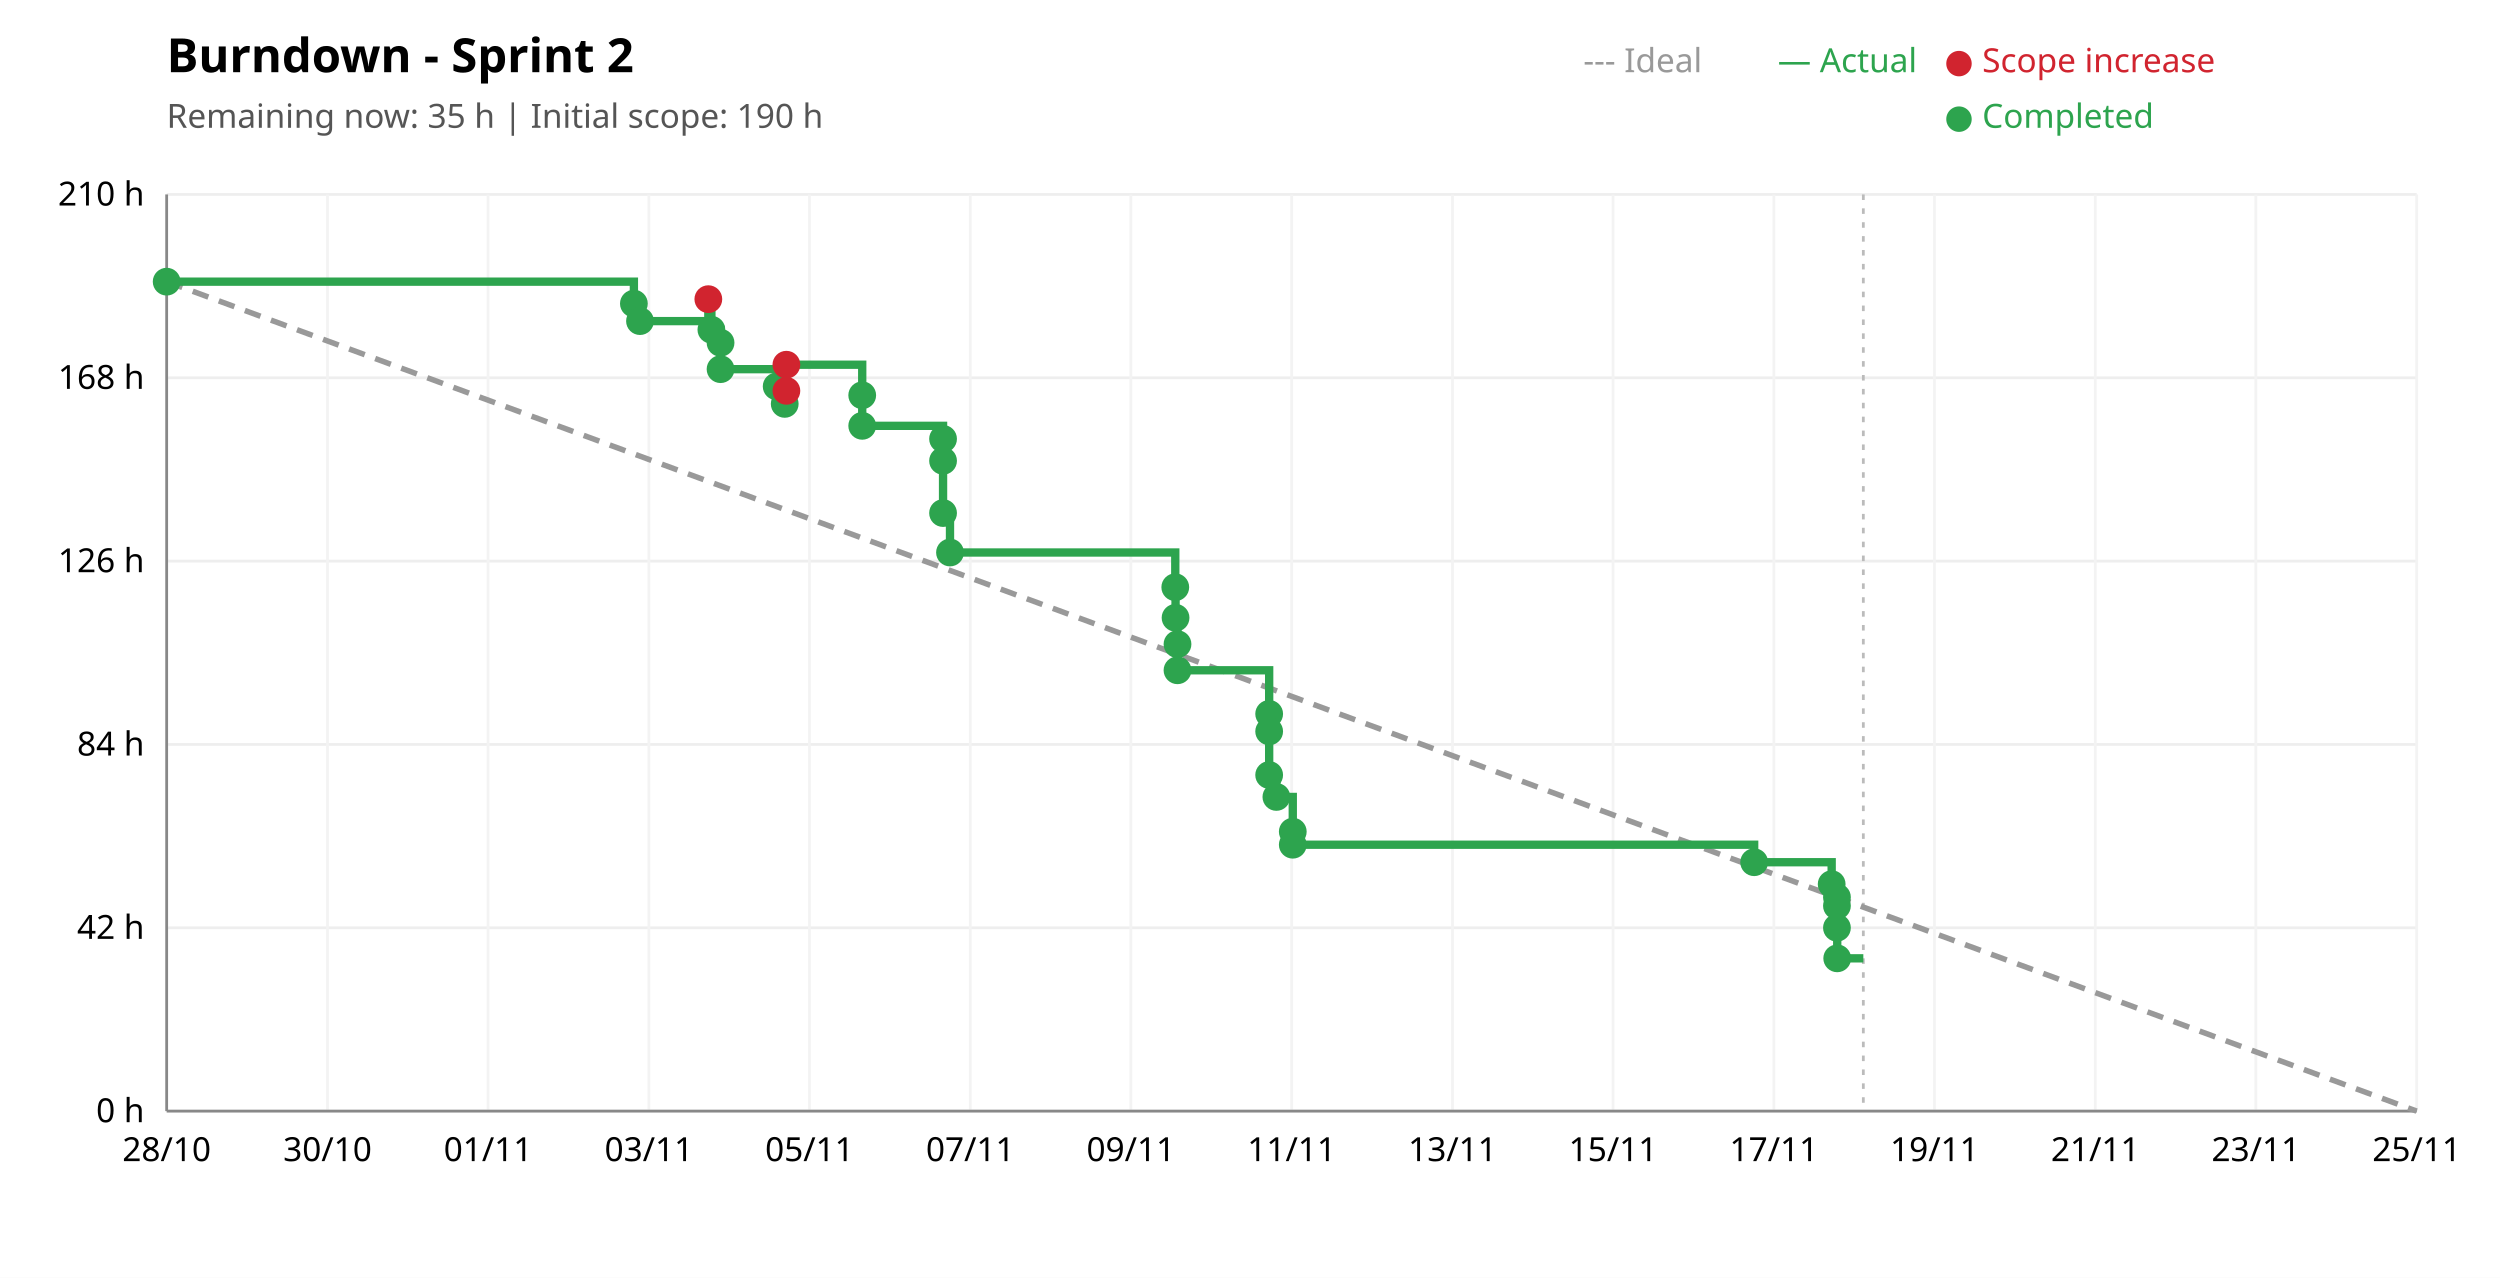
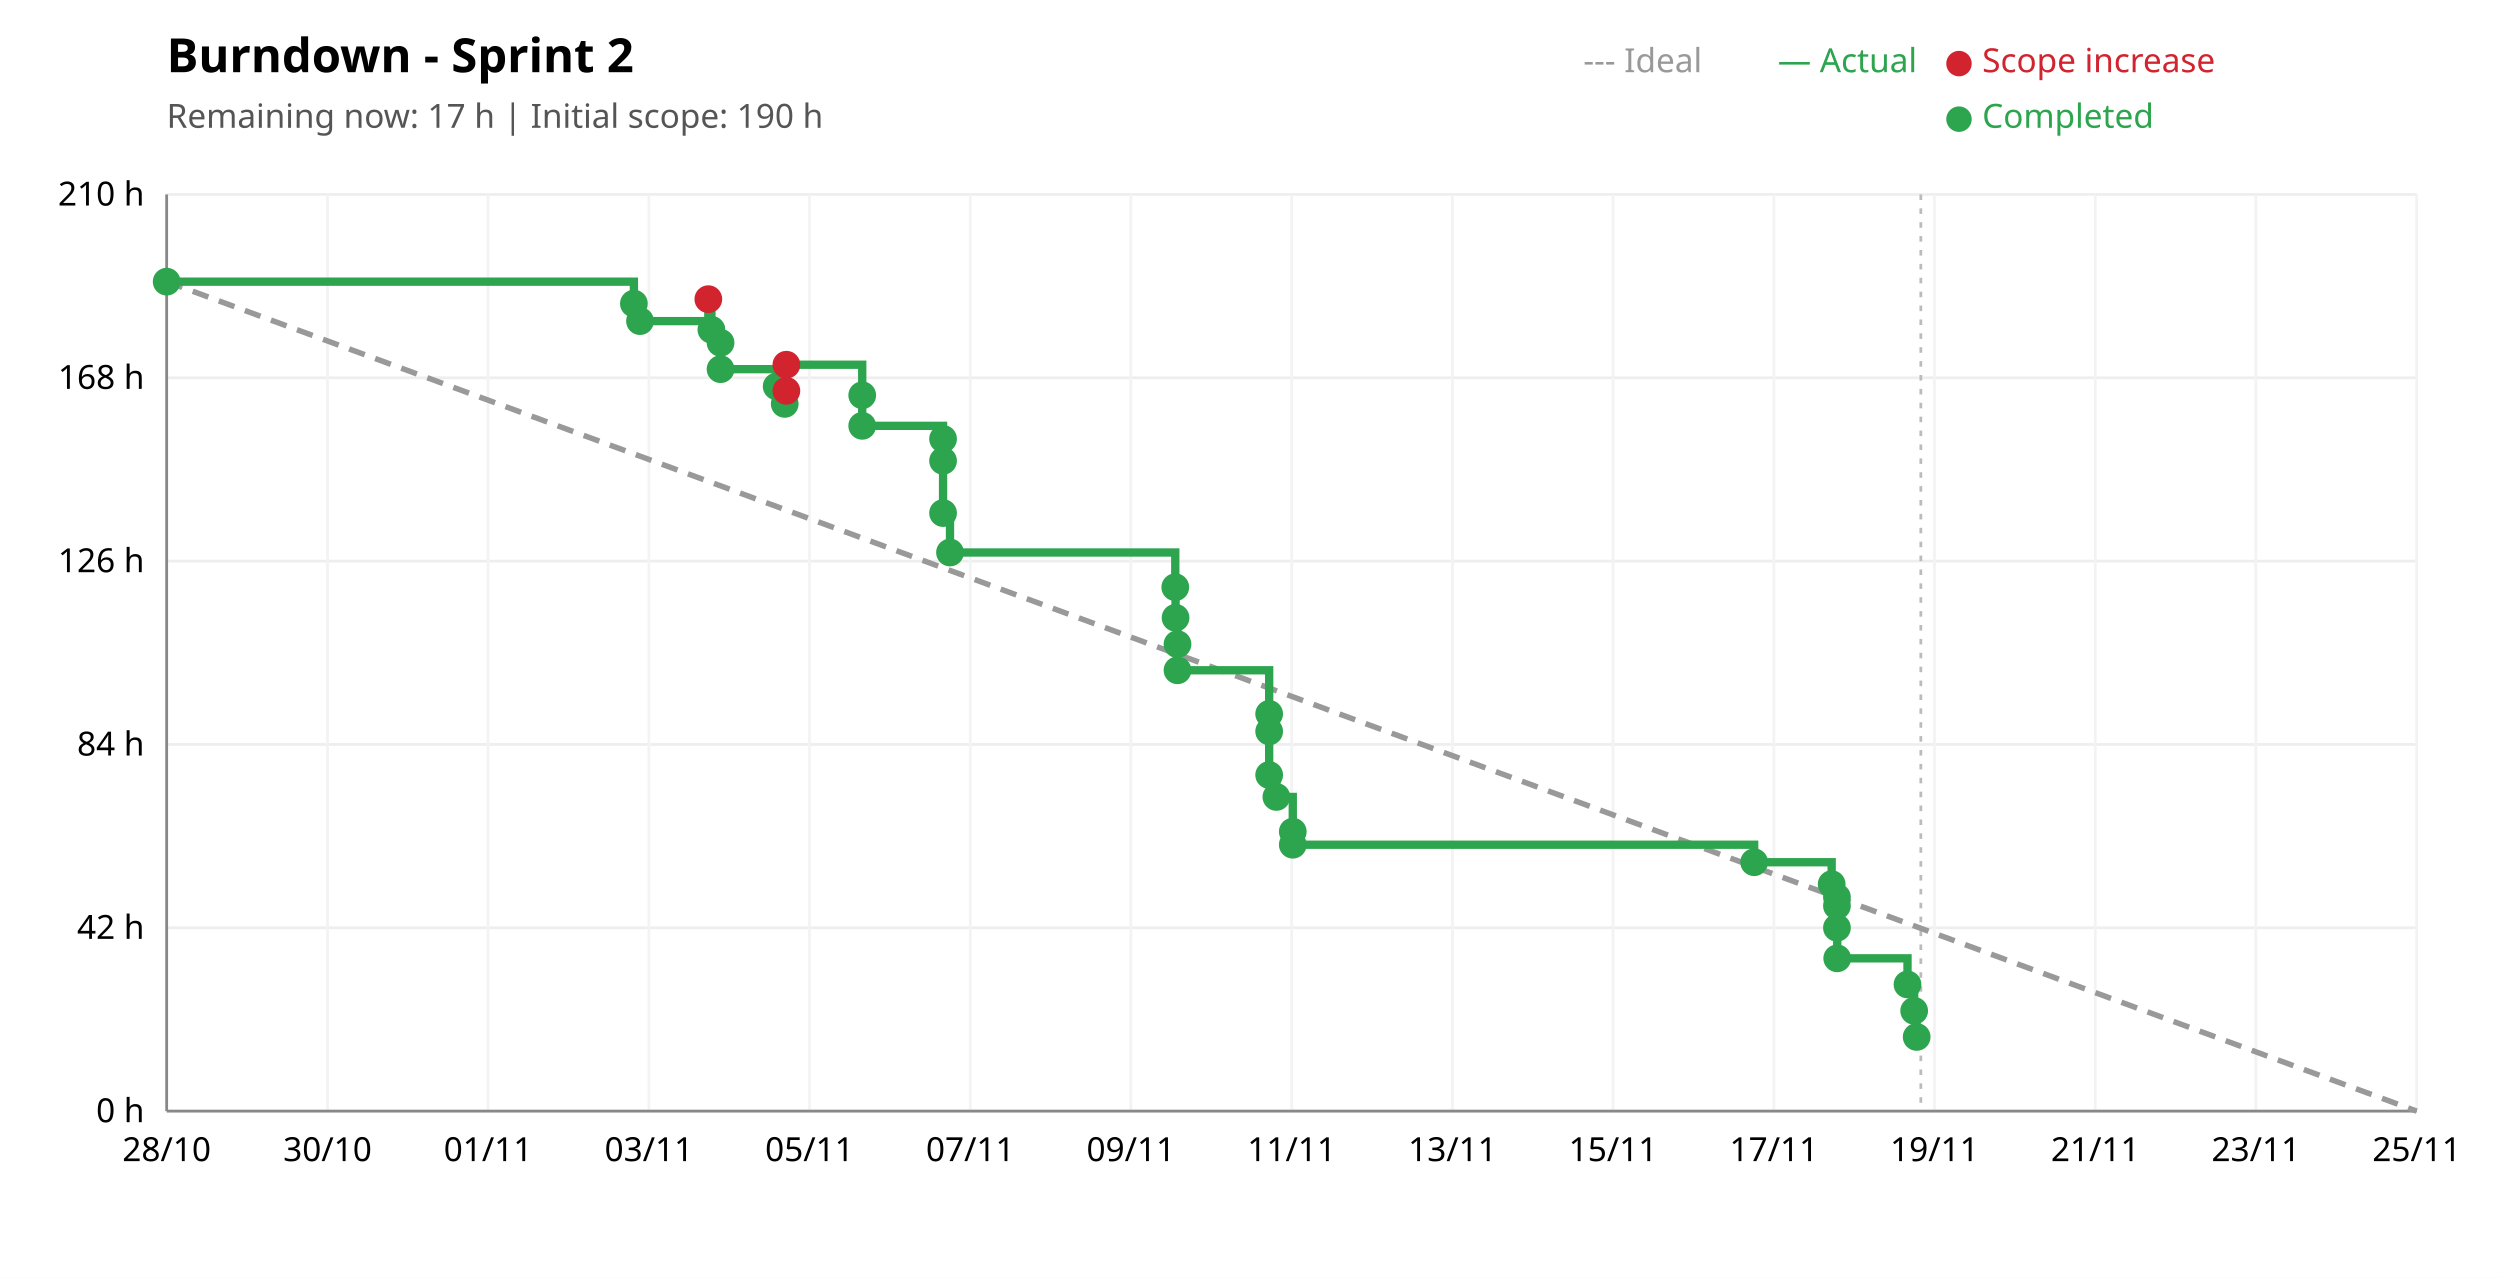
<svg xmlns="http://www.w3.org/2000/svg" width="900" height="460" font-family="sans-serif" font-size="12">
  <rect width="100%" height="100%" fill="white" />
  <text x="60" y="26" font-size="17" font-weight="bold">Burndown - Sprint 2</text>
-   <text x="60" y="46" fill="#555">Remaining now: 35 h  |  Initial scope: 190 h</text>
+   <text x="60" y="46" fill="#555">Remaining now: 17 h  |  Initial scope: 190 h</text>
  <line x1="60" y1="400.0" x2="870" y2="400.0" stroke="#eee" />
  <text x="52" y="404.0" text-anchor="end">0 h</text>
  <line x1="60" y1="334.0" x2="870" y2="334.0" stroke="#eee" />
  <text x="52" y="338.0" text-anchor="end">42 h</text>
  <line x1="60" y1="268.0" x2="870" y2="268.0" stroke="#eee" />
  <text x="52" y="272.0" text-anchor="end">84 h</text>
  <line x1="60" y1="202.0" x2="870" y2="202.0" stroke="#eee" />
  <text x="52" y="206.0" text-anchor="end">126 h</text>
  <line x1="60" y1="136.0" x2="870" y2="136.0" stroke="#eee" />
  <text x="52" y="140.0" text-anchor="end">168 h</text>
  <line x1="60" y1="70.0" x2="870" y2="70.0" stroke="#eee" />
  <text x="52" y="74.0" text-anchor="end">210 h</text>
  <line x1="60.0" y1="70" x2="60.0" y2="400" stroke="#f3f3f3" />
  <text x="60.0" y="418" text-anchor="middle">28/10</text>
  <line x1="117.9" y1="70" x2="117.9" y2="400" stroke="#f3f3f3" />
  <text x="117.9" y="418" text-anchor="middle">30/10</text>
  <line x1="175.7" y1="70" x2="175.7" y2="400" stroke="#f3f3f3" />
  <text x="175.7" y="418" text-anchor="middle">01/11</text>
  <line x1="233.6" y1="70" x2="233.6" y2="400" stroke="#f3f3f3" />
  <text x="233.6" y="418" text-anchor="middle">03/11</text>
  <line x1="291.4" y1="70" x2="291.4" y2="400" stroke="#f3f3f3" />
  <text x="291.4" y="418" text-anchor="middle">05/11</text>
  <line x1="349.3" y1="70" x2="349.3" y2="400" stroke="#f3f3f3" />
  <text x="349.3" y="418" text-anchor="middle">07/11</text>
  <line x1="407.1" y1="70" x2="407.1" y2="400" stroke="#f3f3f3" />
  <text x="407.1" y="418" text-anchor="middle">09/11</text>
  <line x1="465.0" y1="70" x2="465.0" y2="400" stroke="#f3f3f3" />
  <text x="465.0" y="418" text-anchor="middle">11/11</text>
  <line x1="522.9" y1="70" x2="522.9" y2="400" stroke="#f3f3f3" />
  <text x="522.9" y="418" text-anchor="middle">13/11</text>
  <line x1="580.7" y1="70" x2="580.7" y2="400" stroke="#f3f3f3" />
  <text x="580.7" y="418" text-anchor="middle">15/11</text>
  <line x1="638.6" y1="70" x2="638.6" y2="400" stroke="#f3f3f3" />
  <text x="638.6" y="418" text-anchor="middle">17/11</text>
  <line x1="696.4" y1="70" x2="696.4" y2="400" stroke="#f3f3f3" />
  <text x="696.4" y="418" text-anchor="middle">19/11</text>
  <line x1="754.3" y1="70" x2="754.3" y2="400" stroke="#f3f3f3" />
  <text x="754.3" y="418" text-anchor="middle">21/11</text>
  <line x1="812.1" y1="70" x2="812.1" y2="400" stroke="#f3f3f3" />
  <text x="812.1" y="418" text-anchor="middle">23/11</text>
  <line x1="870.0" y1="70" x2="870.0" y2="400" stroke="#f3f3f3" />
  <text x="870.0" y="418" text-anchor="middle">25/11</text>
  <line x1="60" y1="400" x2="870" y2="400" stroke="#888" />
  <line x1="60" y1="70" x2="60" y2="400" stroke="#888" />
-   <line x1="670.8" y1="70" x2="670.8" y2="400" stroke="#bbb" stroke-dasharray="2 3" />
+   <line x1="691.5" y1="70" x2="691.5" y2="400" stroke="#bbb" stroke-dasharray="2 3" />
  <polyline points="60.0,101.4 870.0,400.0" fill="none" stroke="#999" stroke-dasharray="6 4" stroke-width="2" />
-   <polyline points="60.0,101.4 228.2,101.4 228.2,109.3 230.4,109.3 230.4,115.6 255.0,115.6 255.0,107.7 256.1,107.7 256.1,118.7 259.4,118.7 259.4,123.4 259.4,123.4 259.4,132.9 279.6,132.9 279.6,139.1 282.5,139.1 282.5,145.4 283.1,145.4 283.1,140.7 283.1,140.7 283.1,131.3 310.4,131.3 310.4,142.3 310.4,142.3 310.4,153.3 339.5,153.3 339.5,158.0 339.5,158.0 339.5,165.9 339.5,165.9 339.5,184.7 342.0,184.7 342.0,198.9 423.1,198.9 423.1,211.4 423.2,211.4 423.2,222.4 423.9,222.4 423.9,231.9 423.9,231.9 423.9,241.3 456.9,241.3 456.9,257.0 456.9,257.0 456.9,263.3 456.9,263.3 456.9,279.0 459.5,279.0 459.5,286.9 465.4,286.9 465.4,299.4 465.4,299.4 465.4,304.1 631.5,304.1 631.5,310.4 659.4,310.4 659.4,318.3 661.3,318.3 661.3,323.0 661.3,323.0 661.3,326.1 661.3,326.1 661.3,334.0 661.4,334.0 661.4,345.0 670.8,345.0" fill="none" stroke="#2da44e" stroke-width="3" />
+   <polyline points="60.0,101.4 228.2,101.4 228.2,109.3 230.4,109.3 230.4,115.6 255.0,115.6 255.0,107.7 256.1,107.7 256.1,118.7 259.4,118.7 259.4,123.4 259.4,123.4 259.4,132.9 279.6,132.9 279.6,139.1 282.5,139.1 282.5,145.4 283.1,145.4 283.1,140.7 283.1,140.7 283.1,131.3 310.4,131.3 310.4,142.3 310.4,142.3 310.4,153.3 339.5,153.3 339.5,158.0 339.5,158.0 339.5,165.9 339.5,165.9 339.5,184.7 342.0,184.7 342.0,198.9 423.1,198.9 423.1,211.4 423.2,211.4 423.2,222.4 423.9,222.4 423.9,231.9 423.9,231.9 423.9,241.3 456.9,241.3 456.9,257.0 456.9,257.0 456.9,263.3 456.9,263.3 456.9,279.0 459.5,279.0 459.5,286.9 465.4,286.9 465.4,299.4 465.4,299.4 465.4,304.1 631.5,304.1 631.5,310.4 659.4,310.4 659.4,318.3 661.3,318.3 661.3,323.0 661.3,323.0 661.3,326.1 661.3,326.1 661.3,334.0 661.4,334.0 661.4,345.0 686.7,345.0 686.7,354.4 689.1,354.4 689.1,363.9 690.0,363.9 690.0,373.3 691.5,373.3" fill="none" stroke="#2da44e" stroke-width="3" />
  <circle cx="228.2" cy="109.3" r="5" fill="#2da44e" />
  <circle cx="230.4" cy="115.6" r="5" fill="#2da44e" />
  <circle cx="255.0" cy="107.7" r="5" fill="#d1242f" />
  <circle cx="256.1" cy="118.7" r="5" fill="#2da44e" />
  <circle cx="259.4" cy="123.4" r="5" fill="#2da44e" />
  <circle cx="259.4" cy="132.9" r="5" fill="#2da44e" />
  <circle cx="279.6" cy="139.1" r="5" fill="#2da44e" />
  <circle cx="282.5" cy="145.4" r="5" fill="#2da44e" />
  <circle cx="283.1" cy="140.7" r="5" fill="#d1242f" />
  <circle cx="283.1" cy="131.3" r="5" fill="#d1242f" />
  <circle cx="310.4" cy="142.3" r="5" fill="#2da44e" />
  <circle cx="310.4" cy="153.3" r="5" fill="#2da44e" />
  <circle cx="339.5" cy="158.0" r="5" fill="#2da44e" />
  <circle cx="339.5" cy="165.9" r="5" fill="#2da44e" />
  <circle cx="339.5" cy="184.7" r="5" fill="#2da44e" />
  <circle cx="342.0" cy="198.9" r="5" fill="#2da44e" />
  <circle cx="423.1" cy="211.4" r="5" fill="#2da44e" />
  <circle cx="423.2" cy="222.4" r="5" fill="#2da44e" />
  <circle cx="423.9" cy="231.9" r="5" fill="#2da44e" />
  <circle cx="423.9" cy="241.3" r="5" fill="#2da44e" />
  <circle cx="456.9" cy="257.0" r="5" fill="#2da44e" />
  <circle cx="456.9" cy="263.3" r="5" fill="#2da44e" />
  <circle cx="456.9" cy="279.0" r="5" fill="#2da44e" />
  <circle cx="459.5" cy="286.9" r="5" fill="#2da44e" />
  <circle cx="465.4" cy="299.4" r="5" fill="#2da44e" />
  <circle cx="465.4" cy="304.1" r="5" fill="#2da44e" />
  <circle cx="631.5" cy="310.4" r="5" fill="#2da44e" />
  <circle cx="659.4" cy="318.3" r="5" fill="#2da44e" />
  <circle cx="661.3" cy="323.0" r="5" fill="#2da44e" />
  <circle cx="661.3" cy="326.1" r="5" fill="#2da44e" />
  <circle cx="661.3" cy="334.0" r="5" fill="#2da44e" />
  <circle cx="661.4" cy="345.0" r="5" fill="#2da44e" />
+   <circle cx="686.7" cy="354.4" r="5" fill="#2da44e" />
+   <circle cx="689.1" cy="363.9" r="5" fill="#2da44e" />
+   <circle cx="690.0" cy="373.3" r="5" fill="#2da44e" />
  <circle cx="60.0" cy="101.4" r="5" fill="#2da44e" />
  <text x="570" y="26" fill="#999">--- Ideal</text>
  <text x="640" y="26" fill="#2da44e">— Actual</text>
  <text x="700" y="26" fill="#d1242f">● Scope increase</text>
  <text x="700" y="46" fill="#2da44e">● Completed</text>
</svg>
